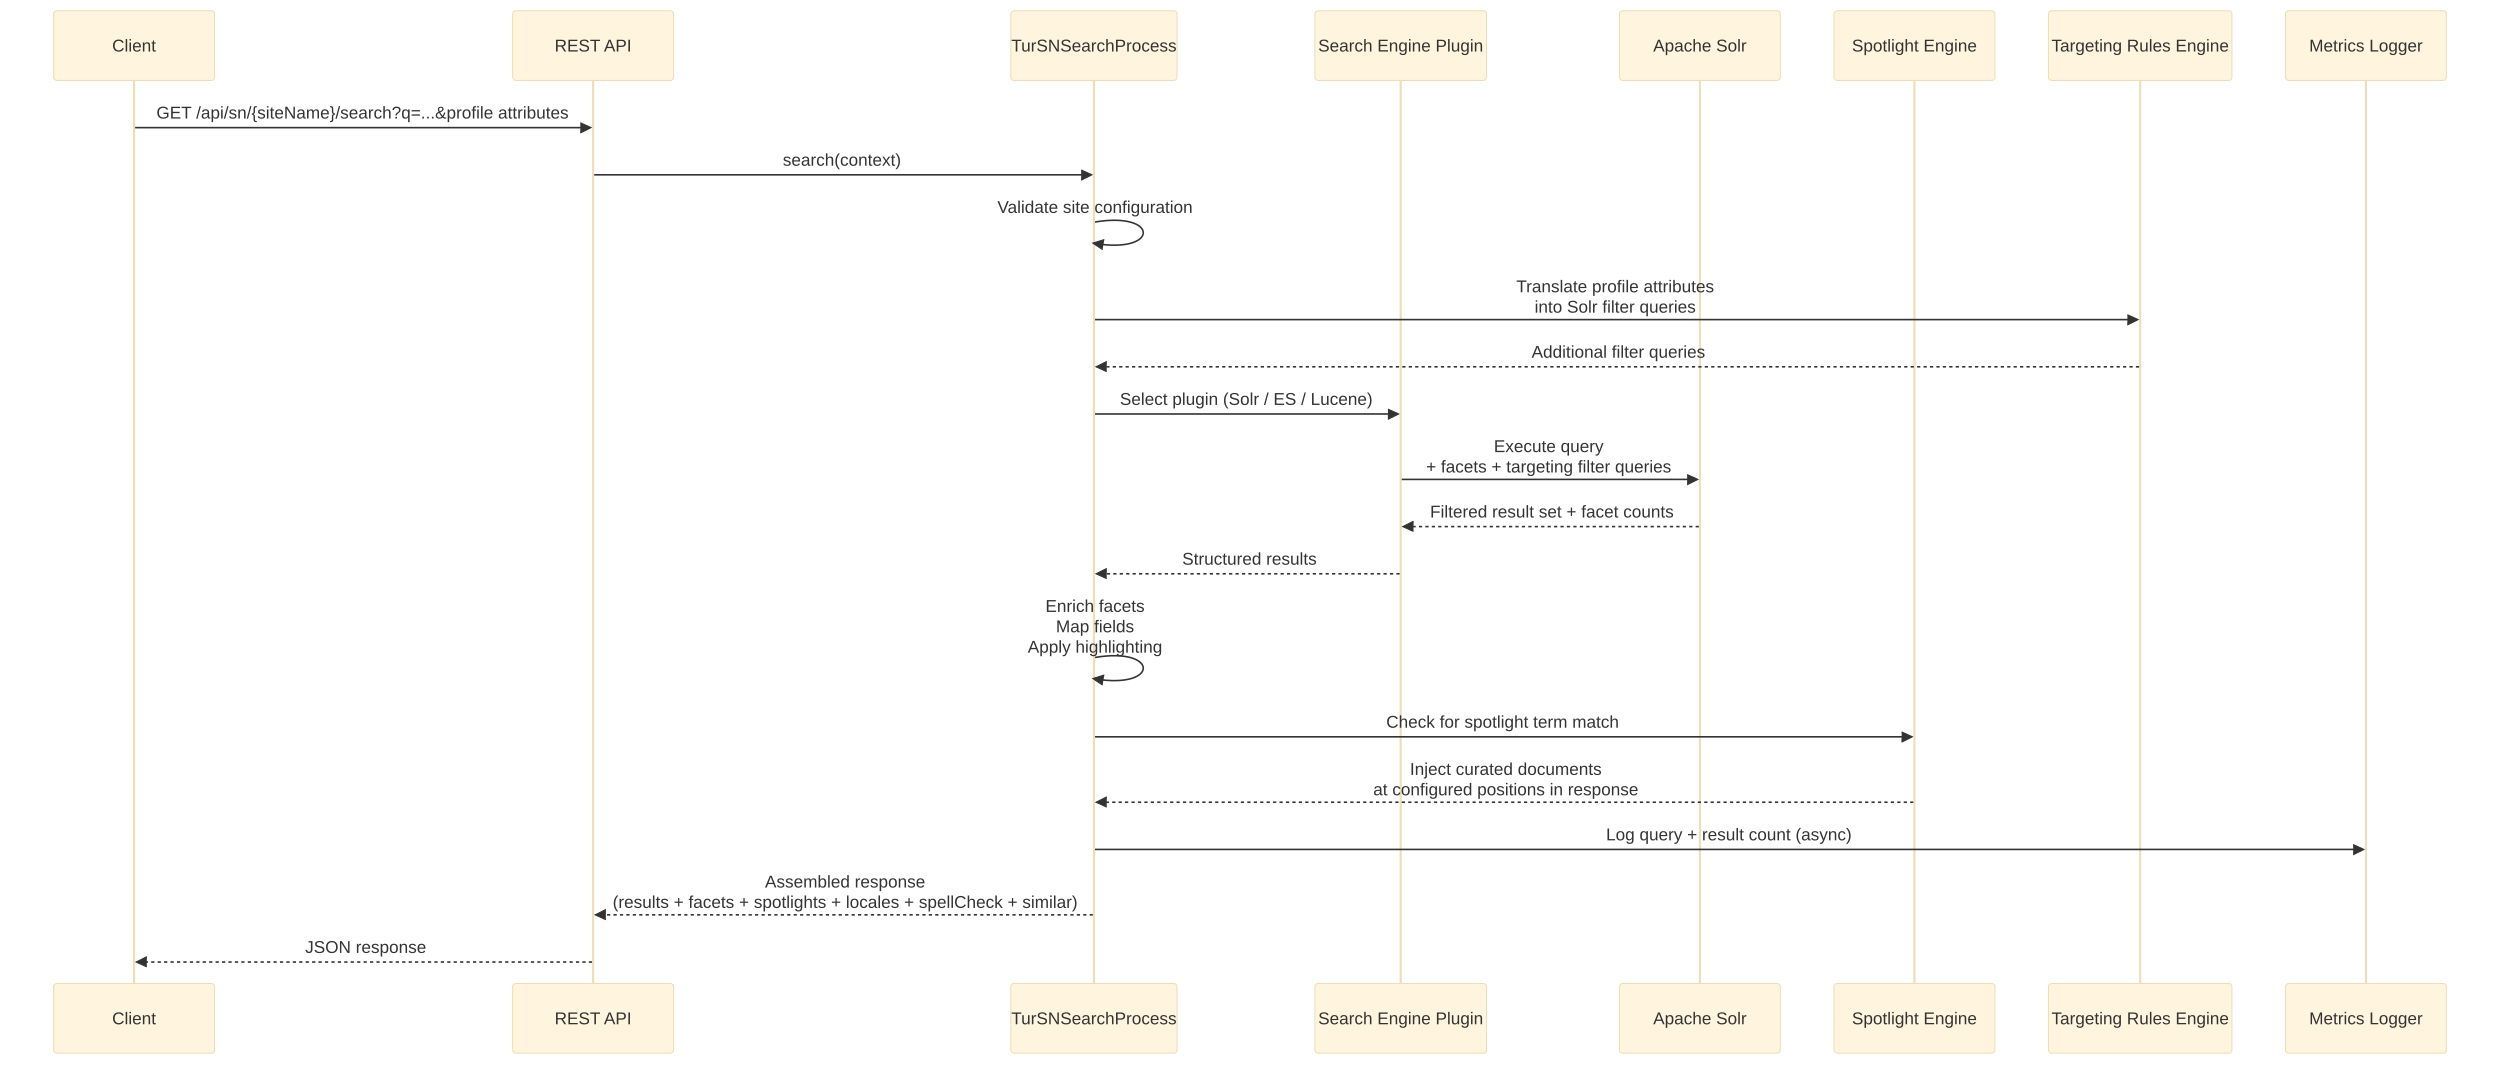
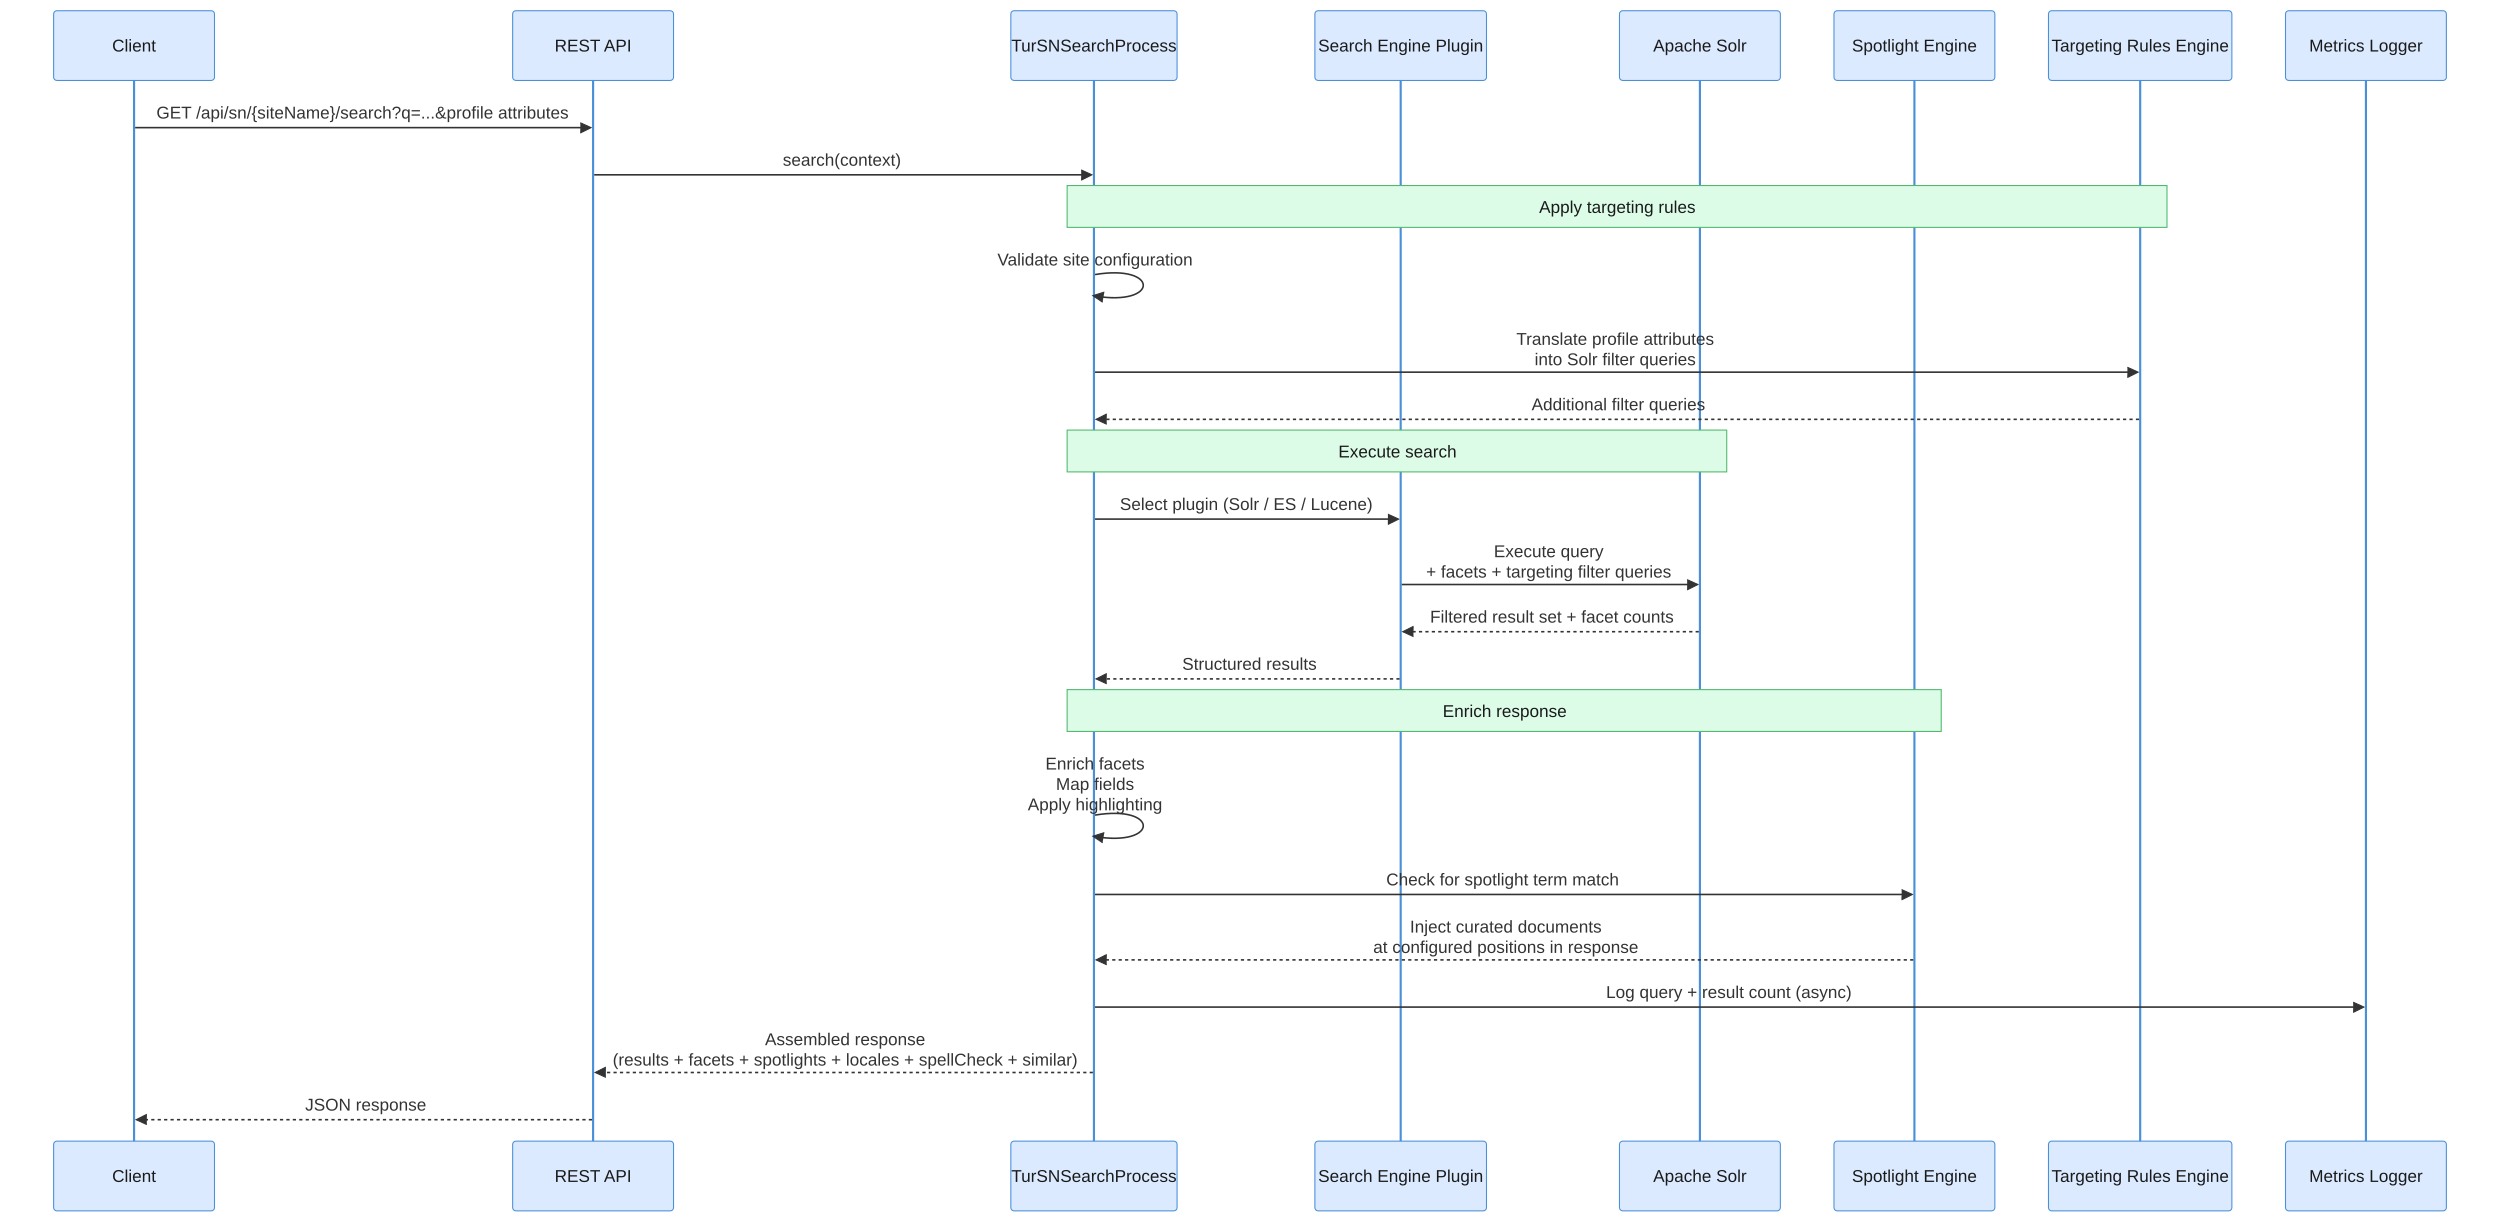
- <svg xmlns="http://www.w3.org/2000/svg" id="my-svg" width="100%" style="max-width: 2331px; background-color: transparent;" viewBox="-50 -10 2331 993" role="graphics-document document" aria-roledescription="sequence">
-   <g>
-     <rect x="2081" y="907" fill="#eaeaea" stroke="#666" width="150" height="65" name="Metrics" rx="3" ry="3" class="actor actor-bottom" />
-     <text x="2156" y="939.5" dominant-baseline="central" alignment-baseline="central" class="actor actor-box" style="text-anchor: middle; font-size: 16px; font-weight: 400;">
+ <svg xmlns="http://www.w3.org/2000/svg" id="my-svg" width="100%" style="max-width: 2331px; background-color: transparent;" viewBox="-50 -10 2331 1140" role="graphics-document document" aria-roledescription="sequence">
+   <g>
+     <rect x="2081" y="1054" fill="#eaeaea" stroke="#666" width="150" height="65" name="Metrics" rx="3" ry="3" class="actor actor-bottom" />
+     <text x="2156" y="1086.5" dominant-baseline="central" alignment-baseline="central" class="actor actor-box" style="text-anchor: middle; font-size: 16px; font-weight: 400;">
      <tspan x="2156" dy="0">Metrics Logger</tspan>
    </text>
  </g>
  <g>
-     <rect x="1860" y="907" fill="#eaeaea" stroke="#666" width="171" height="65" name="TR" rx="3" ry="3" class="actor actor-bottom" />
-     <text x="1945.5" y="939.5" dominant-baseline="central" alignment-baseline="central" class="actor actor-box" style="text-anchor: middle; font-size: 16px; font-weight: 400;">
+     <rect x="1860" y="1054" fill="#eaeaea" stroke="#666" width="171" height="65" name="TR" rx="3" ry="3" class="actor actor-bottom" />
+     <text x="1945.5" y="1086.5" dominant-baseline="central" alignment-baseline="central" class="actor actor-box" style="text-anchor: middle; font-size: 16px; font-weight: 400;">
      <tspan x="1945.5" dy="0">Targeting Rules Engine</tspan>
    </text>
  </g>
  <g>
-     <rect x="1660" y="907" fill="#eaeaea" stroke="#666" width="150" height="65" name="Spotlight" rx="3" ry="3" class="actor actor-bottom" />
-     <text x="1735" y="939.5" dominant-baseline="central" alignment-baseline="central" class="actor actor-box" style="text-anchor: middle; font-size: 16px; font-weight: 400;">
+     <rect x="1660" y="1054" fill="#eaeaea" stroke="#666" width="150" height="65" name="Spotlight" rx="3" ry="3" class="actor actor-bottom" />
+     <text x="1735" y="1086.5" dominant-baseline="central" alignment-baseline="central" class="actor actor-box" style="text-anchor: middle; font-size: 16px; font-weight: 400;">
      <tspan x="1735" dy="0">Spotlight Engine</tspan>
    </text>
  </g>
  <g>
-     <rect x="1460" y="907" fill="#eaeaea" stroke="#666" width="150" height="65" name="Solr" rx="3" ry="3" class="actor actor-bottom" />
-     <text x="1535" y="939.5" dominant-baseline="central" alignment-baseline="central" class="actor actor-box" style="text-anchor: middle; font-size: 16px; font-weight: 400;">
+     <rect x="1460" y="1054" fill="#eaeaea" stroke="#666" width="150" height="65" name="Solr" rx="3" ry="3" class="actor actor-bottom" />
+     <text x="1535" y="1086.5" dominant-baseline="central" alignment-baseline="central" class="actor actor-box" style="text-anchor: middle; font-size: 16px; font-weight: 400;">
      <tspan x="1535" dy="0">Apache Solr</tspan>
    </text>
  </g>
  <g>
-     <rect x="1176" y="907" fill="#eaeaea" stroke="#666" width="160" height="65" name="Plugin" rx="3" ry="3" class="actor actor-bottom" />
-     <text x="1256" y="939.5" dominant-baseline="central" alignment-baseline="central" class="actor actor-box" style="text-anchor: middle; font-size: 16px; font-weight: 400;">
+     <rect x="1176" y="1054" fill="#eaeaea" stroke="#666" width="160" height="65" name="Plugin" rx="3" ry="3" class="actor actor-bottom" />
+     <text x="1256" y="1086.5" dominant-baseline="central" alignment-baseline="central" class="actor actor-box" style="text-anchor: middle; font-size: 16px; font-weight: 400;">
      <tspan x="1256" dy="0">Search Engine Plugin</tspan>
    </text>
  </g>
  <g>
-     <rect x="892.5" y="907" fill="#eaeaea" stroke="#666" width="155" height="65" name="SNProcess" rx="3" ry="3" class="actor actor-bottom" />
-     <text x="970" y="939.5" dominant-baseline="central" alignment-baseline="central" class="actor actor-box" style="text-anchor: middle; font-size: 16px; font-weight: 400;">
+     <rect x="892.5" y="1054" fill="#eaeaea" stroke="#666" width="155" height="65" name="SNProcess" rx="3" ry="3" class="actor actor-bottom" />
+     <text x="970" y="1086.5" dominant-baseline="central" alignment-baseline="central" class="actor actor-box" style="text-anchor: middle; font-size: 16px; font-weight: 400;">
      <tspan x="970" dy="0">TurSNSearchProcess</tspan>
    </text>
  </g>
  <g>
-     <rect x="428" y="907" fill="#eaeaea" stroke="#666" width="150" height="65" name="API" rx="3" ry="3" class="actor actor-bottom" />
-     <text x="503" y="939.5" dominant-baseline="central" alignment-baseline="central" class="actor actor-box" style="text-anchor: middle; font-size: 16px; font-weight: 400;">
+     <rect x="428" y="1054" fill="#eaeaea" stroke="#666" width="150" height="65" name="API" rx="3" ry="3" class="actor actor-bottom" />
+     <text x="503" y="1086.5" dominant-baseline="central" alignment-baseline="central" class="actor actor-box" style="text-anchor: middle; font-size: 16px; font-weight: 400;">
      <tspan x="503" dy="0">REST API</tspan>
    </text>
  </g>
  <g>
-     <rect x="0" y="907" fill="#eaeaea" stroke="#666" width="150" height="65" name="Client" rx="3" ry="3" class="actor actor-bottom" />
-     <text x="75" y="939.5" dominant-baseline="central" alignment-baseline="central" class="actor actor-box" style="text-anchor: middle; font-size: 16px; font-weight: 400;">
+     <rect x="0" y="1054" fill="#eaeaea" stroke="#666" width="150" height="65" name="Client" rx="3" ry="3" class="actor actor-bottom" />
+     <text x="75" y="1086.5" dominant-baseline="central" alignment-baseline="central" class="actor actor-box" style="text-anchor: middle; font-size: 16px; font-weight: 400;">
      <tspan x="75" dy="0">Client</tspan>
    </text>
  </g>
  <g>
-     <line id="actor7" x1="2156" y1="65" x2="2156" y2="907" class="actor-line 200" stroke-width="0.5px" stroke="#999" name="Metrics" />
+     <line id="actor7" x1="2156" y1="65" x2="2156" y2="1054" class="actor-line 200" stroke-width="0.5px" stroke="#999" name="Metrics" />
    <g id="root-7">
      <rect x="2081" y="0" fill="#eaeaea" stroke="#666" width="150" height="65" name="Metrics" rx="3" ry="3" class="actor actor-top" />
      <text x="2156" y="32.5" dominant-baseline="central" alignment-baseline="central" class="actor actor-box" style="text-anchor: middle; font-size: 16px; font-weight: 400;">
        <tspan x="2156" dy="0">Metrics Logger</tspan>
      </text>
    </g>
  </g>
  <g>
-     <line id="actor6" x1="1945.5" y1="65" x2="1945.5" y2="907" class="actor-line 200" stroke-width="0.5px" stroke="#999" name="TR" />
+     <line id="actor6" x1="1945.5" y1="65" x2="1945.5" y2="1054" class="actor-line 200" stroke-width="0.5px" stroke="#999" name="TR" />
    <g id="root-6">
      <rect x="1860" y="0" fill="#eaeaea" stroke="#666" width="171" height="65" name="TR" rx="3" ry="3" class="actor actor-top" />
      <text x="1945.5" y="32.5" dominant-baseline="central" alignment-baseline="central" class="actor actor-box" style="text-anchor: middle; font-size: 16px; font-weight: 400;">
        <tspan x="1945.5" dy="0">Targeting Rules Engine</tspan>
      </text>
    </g>
  </g>
  <g>
-     <line id="actor5" x1="1735" y1="65" x2="1735" y2="907" class="actor-line 200" stroke-width="0.5px" stroke="#999" name="Spotlight" />
+     <line id="actor5" x1="1735" y1="65" x2="1735" y2="1054" class="actor-line 200" stroke-width="0.5px" stroke="#999" name="Spotlight" />
    <g id="root-5">
      <rect x="1660" y="0" fill="#eaeaea" stroke="#666" width="150" height="65" name="Spotlight" rx="3" ry="3" class="actor actor-top" />
      <text x="1735" y="32.5" dominant-baseline="central" alignment-baseline="central" class="actor actor-box" style="text-anchor: middle; font-size: 16px; font-weight: 400;">
        <tspan x="1735" dy="0">Spotlight Engine</tspan>
      </text>
    </g>
  </g>
  <g>
-     <line id="actor4" x1="1535" y1="65" x2="1535" y2="907" class="actor-line 200" stroke-width="0.5px" stroke="#999" name="Solr" />
+     <line id="actor4" x1="1535" y1="65" x2="1535" y2="1054" class="actor-line 200" stroke-width="0.5px" stroke="#999" name="Solr" />
    <g id="root-4">
      <rect x="1460" y="0" fill="#eaeaea" stroke="#666" width="150" height="65" name="Solr" rx="3" ry="3" class="actor actor-top" />
      <text x="1535" y="32.5" dominant-baseline="central" alignment-baseline="central" class="actor actor-box" style="text-anchor: middle; font-size: 16px; font-weight: 400;">
        <tspan x="1535" dy="0">Apache Solr</tspan>
      </text>
    </g>
  </g>
  <g>
-     <line id="actor3" x1="1256" y1="65" x2="1256" y2="907" class="actor-line 200" stroke-width="0.5px" stroke="#999" name="Plugin" />
+     <line id="actor3" x1="1256" y1="65" x2="1256" y2="1054" class="actor-line 200" stroke-width="0.5px" stroke="#999" name="Plugin" />
    <g id="root-3">
      <rect x="1176" y="0" fill="#eaeaea" stroke="#666" width="160" height="65" name="Plugin" rx="3" ry="3" class="actor actor-top" />
      <text x="1256" y="32.5" dominant-baseline="central" alignment-baseline="central" class="actor actor-box" style="text-anchor: middle; font-size: 16px; font-weight: 400;">
        <tspan x="1256" dy="0">Search Engine Plugin</tspan>
      </text>
    </g>
  </g>
  <g>
-     <line id="actor2" x1="970" y1="65" x2="970" y2="907" class="actor-line 200" stroke-width="0.5px" stroke="#999" name="SNProcess" />
+     <line id="actor2" x1="970" y1="65" x2="970" y2="1054" class="actor-line 200" stroke-width="0.5px" stroke="#999" name="SNProcess" />
    <g id="root-2">
      <rect x="892.5" y="0" fill="#eaeaea" stroke="#666" width="155" height="65" name="SNProcess" rx="3" ry="3" class="actor actor-top" />
      <text x="970" y="32.5" dominant-baseline="central" alignment-baseline="central" class="actor actor-box" style="text-anchor: middle; font-size: 16px; font-weight: 400;">
        <tspan x="970" dy="0">TurSNSearchProcess</tspan>
      </text>
    </g>
  </g>
  <g>
-     <line id="actor1" x1="503" y1="65" x2="503" y2="907" class="actor-line 200" stroke-width="0.5px" stroke="#999" name="API" />
+     <line id="actor1" x1="503" y1="65" x2="503" y2="1054" class="actor-line 200" stroke-width="0.5px" stroke="#999" name="API" />
    <g id="root-1">
      <rect x="428" y="0" fill="#eaeaea" stroke="#666" width="150" height="65" name="API" rx="3" ry="3" class="actor actor-top" />
      <text x="503" y="32.5" dominant-baseline="central" alignment-baseline="central" class="actor actor-box" style="text-anchor: middle; font-size: 16px; font-weight: 400;">
        <tspan x="503" dy="0">REST API</tspan>
      </text>
    </g>
  </g>
  <g>
-     <line id="actor0" x1="75" y1="65" x2="75" y2="907" class="actor-line 200" stroke-width="0.5px" stroke="#999" name="Client" />
+     <line id="actor0" x1="75" y1="65" x2="75" y2="1054" class="actor-line 200" stroke-width="0.5px" stroke="#999" name="Client" />
    <g id="root-0">
      <rect x="0" y="0" fill="#eaeaea" stroke="#666" width="150" height="65" name="Client" rx="3" ry="3" class="actor actor-top" />
      <text x="75" y="32.5" dominant-baseline="central" alignment-baseline="central" class="actor actor-box" style="text-anchor: middle; font-size: 16px; font-weight: 400;">
        <tspan x="75" dy="0">Client</tspan>
      </text>
    </g>
  </g>
-   <style>#my-svg{font-family:"trebuchet ms",verdana,arial,sans-serif;font-size:13px;fill:#333;}@keyframes edge-animation-frame{from{stroke-dashoffset:0;}}@keyframes dash{to{stroke-dashoffset:0;}}#my-svg .edge-animation-slow{stroke-dasharray:9,5!important;stroke-dashoffset:900;animation:dash 50s linear infinite;stroke-linecap:round;}#my-svg .edge-animation-fast{stroke-dasharray:9,5!important;stroke-dashoffset:900;animation:dash 20s linear infinite;stroke-linecap:round;}#my-svg .error-icon{fill:hsl(220.588, 100%, 98.333%);}#my-svg .error-text{fill:rgb(8.5, 5.75, 0);stroke:rgb(8.5, 5.75, 0);}#my-svg .edge-thickness-normal{stroke-width:1px;}#my-svg .edge-thickness-thick{stroke-width:3.5px;}#my-svg .edge-pattern-solid{stroke-dasharray:0;}#my-svg .edge-thickness-invisible{stroke-width:0;fill:none;}#my-svg .edge-pattern-dashed{stroke-dasharray:3;}#my-svg .edge-pattern-dotted{stroke-dasharray:2;}#my-svg .marker{fill:#0b0b0b;stroke:#0b0b0b;}#my-svg .marker.cross{stroke:#0b0b0b;}#my-svg svg{font-family:"trebuchet ms",verdana,arial,sans-serif;font-size:13px;}#my-svg p{margin:0;}#my-svg .actor{stroke:hsl(40.588, 60%, 83.333%);fill:#fff4dd;}#my-svg text.actor&gt;tspan{fill:#333;stroke:none;}#my-svg .actor-line{stroke:hsl(40.588, 60%, 83.333%);}#my-svg .innerArc{stroke-width:1.5;stroke-dasharray:none;}#my-svg .messageLine0{stroke-width:1.5;stroke-dasharray:none;stroke:#333;}#my-svg .messageLine1{stroke-width:1.5;stroke-dasharray:2,2;stroke:#333;}#my-svg #arrowhead path{fill:#333;stroke:#333;}#my-svg .sequenceNumber{fill:#f4f4f4;}#my-svg #sequencenumber{fill:#333;}#my-svg #crosshead path{fill:#333;stroke:#333;}#my-svg .messageText{fill:#333;stroke:none;}#my-svg .labelBox{stroke:hsl(40.588, 60%, 83.333%);fill:#fff4dd;}#my-svg .labelText,#my-svg .labelText&gt;tspan{fill:#333;stroke:none;}#my-svg .loopText,#my-svg .loopText&gt;tspan{fill:#333;stroke:none;}#my-svg .loopLine{stroke-width:2px;stroke-dasharray:2,2;stroke:hsl(40.588, 60%, 83.333%);fill:hsl(40.588, 60%, 83.333%);}#my-svg .note{stroke:hsl(52.683, 60%, 73.922%);fill:#fff5ad;}#my-svg .noteText,#my-svg .noteText&gt;tspan{fill:#333;stroke:none;}#my-svg .activation0{fill:hsl(-79.412, 100%, 93.333%);stroke:hsl(-79.412, 100%, 83.333%);}#my-svg .activation1{fill:hsl(-79.412, 100%, 93.333%);stroke:hsl(-79.412, 100%, 83.333%);}#my-svg .activation2{fill:hsl(-79.412, 100%, 93.333%);stroke:hsl(-79.412, 100%, 83.333%);}#my-svg .actorPopupMenu{position:absolute;}#my-svg .actorPopupMenuPanel{position:absolute;fill:#fff4dd;box-shadow:0px 8px 16px 0px rgba(0,0,0,0.2);filter:drop-shadow(3px 5px 2px rgb(0 0 0 / 0.4));}#my-svg .actor-man line{stroke:hsl(40.588, 60%, 83.333%);fill:#fff4dd;}#my-svg .actor-man circle,#my-svg line{stroke:hsl(40.588, 60%, 83.333%);fill:#fff4dd;stroke-width:2px;}#my-svg :root{--mermaid-font-family:"trebuchet ms",verdana,arial,sans-serif;}</style>
+   <style>#my-svg{font-family:"trebuchet ms",verdana,arial,sans-serif;font-size:13px;fill:#333;}@keyframes edge-animation-frame{from{stroke-dashoffset:0;}}@keyframes dash{to{stroke-dashoffset:0;}}#my-svg .edge-animation-slow{stroke-dasharray:9,5!important;stroke-dashoffset:900;animation:dash 50s linear infinite;stroke-linecap:round;}#my-svg .edge-animation-fast{stroke-dasharray:9,5!important;stroke-dashoffset:900;animation:dash 20s linear infinite;stroke-linecap:round;}#my-svg .error-icon{fill:hsl(220.588, 100%, 98.333%);}#my-svg .error-text{fill:rgb(8.5, 5.75, 0);stroke:rgb(8.5, 5.75, 0);}#my-svg .edge-thickness-normal{stroke-width:1px;}#my-svg .edge-thickness-thick{stroke-width:3.5px;}#my-svg .edge-pattern-solid{stroke-dasharray:0;}#my-svg .edge-thickness-invisible{stroke-width:0;fill:none;}#my-svg .edge-pattern-dashed{stroke-dasharray:3;}#my-svg .edge-pattern-dotted{stroke-dasharray:2;}#my-svg .marker{fill:#0b0b0b;stroke:#0b0b0b;}#my-svg .marker.cross{stroke:#0b0b0b;}#my-svg svg{font-family:"trebuchet ms",verdana,arial,sans-serif;font-size:13px;}#my-svg p{margin:0;}#my-svg .actor{stroke:#4A90D9;fill:#dbeafe;}#my-svg text.actor&gt;tspan{fill:#1a1a1a;stroke:none;}#my-svg .actor-line{stroke:#4A90D9;}#my-svg .innerArc{stroke-width:1.5;stroke-dasharray:none;}#my-svg .messageLine0{stroke-width:1.5;stroke-dasharray:none;stroke:#333;}#my-svg .messageLine1{stroke-width:1.5;stroke-dasharray:2,2;stroke:#333;}#my-svg #arrowhead path{fill:#333;stroke:#333;}#my-svg .sequenceNumber{fill:#f4f4f4;}#my-svg #sequencenumber{fill:#333;}#my-svg #crosshead path{fill:#333;stroke:#333;}#my-svg .messageText{fill:#333;stroke:none;}#my-svg .labelBox{stroke:#E8A838;fill:#fef3c7;}#my-svg .labelText,#my-svg .labelText&gt;tspan{fill:#1a1a1a;stroke:none;}#my-svg .loopText,#my-svg .loopText&gt;tspan{fill:#b07a1a;stroke:none;}#my-svg .loopLine{stroke-width:2px;stroke-dasharray:2,2;stroke:#E8A838;fill:#E8A838;}#my-svg .note{stroke:#50B86C;fill:#dcfce7;}#my-svg .noteText,#my-svg .noteText&gt;tspan{fill:#1a1a1a;stroke:none;}#my-svg .activation0{fill:#ede9fe;stroke:#9B6EC5;}#my-svg .activation1{fill:#ede9fe;stroke:#9B6EC5;}#my-svg .activation2{fill:#ede9fe;stroke:#9B6EC5;}#my-svg .actorPopupMenu{position:absolute;}#my-svg .actorPopupMenuPanel{position:absolute;fill:#dbeafe;box-shadow:0px 8px 16px 0px rgba(0,0,0,0.2);filter:drop-shadow(3px 5px 2px rgb(0 0 0 / 0.4));}#my-svg .actor-man line{stroke:#4A90D9;fill:#dbeafe;}#my-svg .actor-man circle,#my-svg line{stroke:#4A90D9;fill:#dbeafe;stroke-width:2px;}#my-svg :root{--mermaid-font-family:"trebuchet ms",verdana,arial,sans-serif;}</style>
  <g />
  <defs>
    <symbol id="computer" width="24" height="24">
      <path transform="scale(.5)" d="M2 2v13h20v-13h-20zm18 11h-16v-9h16v9zm-10.228 6l.466-1h3.524l.467 1h-4.457zm14.228 3h-24l2-6h2.104l-1.33 4h18.45l-1.297-4h2.073l2 6zm-5-10h-14v-7h14v7z" />
    </symbol>
  </defs>
  <defs>
    <symbol id="database" fill-rule="evenodd" clip-rule="evenodd">
      <path transform="scale(.5)" d="M12.258.001l.256.004.255.005.253.008.251.01.249.012.247.015.246.016.242.019.241.02.239.023.236.024.233.027.231.028.229.031.225.032.223.034.22.036.217.038.214.04.211.041.208.043.205.045.201.046.198.048.194.05.191.051.187.053.183.054.18.056.175.057.172.059.168.06.163.061.16.063.155.064.15.066.074.033.073.033.071.034.07.034.069.035.068.035.067.035.066.035.064.036.064.036.062.036.06.036.06.037.058.037.058.037.055.038.055.038.053.038.052.038.051.039.05.039.048.039.047.039.045.04.044.04.043.04.041.04.04.041.039.041.037.041.036.041.034.041.033.042.032.042.03.042.029.042.027.042.026.043.024.043.023.043.021.043.02.043.018.044.017.043.015.044.013.044.012.044.011.045.009.044.007.045.006.045.004.045.002.045.001.045v17l-.001.045-.002.045-.004.045-.006.045-.007.045-.009.044-.011.045-.012.044-.013.044-.015.044-.017.043-.018.044-.02.043-.021.043-.023.043-.024.043-.026.043-.027.042-.029.042-.03.042-.032.042-.033.042-.034.041-.036.041-.037.041-.039.041-.04.041-.041.04-.043.04-.044.04-.045.04-.047.039-.048.039-.05.039-.051.039-.052.038-.053.038-.055.038-.055.038-.058.037-.058.037-.06.037-.06.036-.062.036-.064.036-.064.036-.066.035-.067.035-.068.035-.069.035-.07.034-.071.034-.073.033-.074.033-.15.066-.155.064-.16.063-.163.061-.168.06-.172.059-.175.057-.18.056-.183.054-.187.053-.191.051-.194.05-.198.048-.201.046-.205.045-.208.043-.211.041-.214.04-.217.038-.22.036-.223.034-.225.032-.229.031-.231.028-.233.027-.236.024-.239.023-.241.02-.242.019-.246.016-.247.015-.249.012-.251.01-.253.008-.255.005-.256.004-.258.001-.258-.001-.256-.004-.255-.005-.253-.008-.251-.01-.249-.012-.247-.015-.245-.016-.243-.019-.241-.02-.238-.023-.236-.024-.234-.027-.231-.028-.228-.031-.226-.032-.223-.034-.22-.036-.217-.038-.214-.04-.211-.041-.208-.043-.204-.045-.201-.046-.198-.048-.195-.05-.19-.051-.187-.053-.184-.054-.179-.056-.176-.057-.172-.059-.167-.06-.164-.061-.159-.063-.155-.064-.151-.066-.074-.033-.072-.033-.072-.034-.07-.034-.069-.035-.068-.035-.067-.035-.066-.035-.064-.036-.063-.036-.062-.036-.061-.036-.06-.037-.058-.037-.057-.037-.056-.038-.055-.038-.053-.038-.052-.038-.051-.039-.049-.039-.049-.039-.046-.039-.046-.04-.044-.04-.043-.04-.041-.04-.04-.041-.039-.041-.037-.041-.036-.041-.034-.041-.033-.042-.032-.042-.03-.042-.029-.042-.027-.042-.026-.043-.024-.043-.023-.043-.021-.043-.02-.043-.018-.044-.017-.043-.015-.044-.013-.044-.012-.044-.011-.045-.009-.044-.007-.045-.006-.045-.004-.045-.002-.045-.001-.045v-17l.001-.045.002-.045.004-.045.006-.045.007-.045.009-.044.011-.045.012-.044.013-.044.015-.044.017-.043.018-.044.02-.043.021-.043.023-.043.024-.043.026-.043.027-.042.029-.042.03-.042.032-.042.033-.042.034-.041.036-.041.037-.041.039-.041.04-.041.041-.04.043-.04.044-.04.046-.04.046-.039.049-.039.049-.039.051-.039.052-.038.053-.038.055-.038.056-.038.057-.037.058-.037.06-.037.061-.036.062-.036.063-.036.064-.036.066-.035.067-.035.068-.035.069-.035.07-.034.072-.034.072-.033.074-.033.151-.066.155-.064.159-.063.164-.061.167-.06.172-.059.176-.057.179-.056.184-.054.187-.053.19-.051.195-.05.198-.048.201-.046.204-.045.208-.043.211-.041.214-.04.217-.038.22-.036.223-.034.226-.032.228-.031.231-.028.234-.027.236-.024.238-.023.241-.02.243-.019.245-.016.247-.015.249-.012.251-.01.253-.008.255-.005.256-.004.258-.001.258.001zm-9.258 20.499v.01l.001.021.003.021.004.022.005.021.006.022.007.022.009.023.01.022.011.023.012.023.013.023.015.023.016.024.017.023.018.024.019.024.021.024.022.025.023.024.024.025.052.049.056.05.061.051.066.051.07.051.075.051.079.052.084.052.088.052.092.052.097.052.102.051.105.052.11.052.114.051.119.051.123.051.127.05.131.05.135.05.139.048.144.049.147.047.152.047.155.047.16.045.163.045.167.043.171.043.176.041.178.041.183.039.187.039.19.037.194.035.197.035.202.033.204.031.209.03.212.029.216.027.219.025.222.024.226.021.23.02.233.018.236.016.24.015.243.012.246.01.249.008.253.005.256.004.259.001.26-.001.257-.004.254-.005.25-.008.247-.011.244-.012.241-.014.237-.016.233-.018.231-.021.226-.021.224-.024.22-.026.216-.027.212-.028.21-.031.205-.031.202-.034.198-.034.194-.036.191-.037.187-.039.183-.04.179-.04.175-.042.172-.043.168-.044.163-.045.16-.046.155-.046.152-.047.148-.048.143-.049.139-.049.136-.05.131-.05.126-.05.123-.051.118-.052.114-.051.11-.052.106-.052.101-.052.096-.052.092-.052.088-.053.083-.051.079-.052.074-.052.07-.051.065-.051.06-.051.056-.05.051-.05.023-.024.023-.025.021-.024.02-.024.019-.024.018-.024.017-.024.015-.023.014-.024.013-.023.012-.023.01-.023.01-.022.008-.022.006-.022.006-.022.004-.022.004-.021.001-.021.001-.021v-4.127l-.077.055-.08.053-.083.054-.085.053-.087.052-.09.052-.093.051-.095.05-.097.05-.1.049-.102.049-.105.048-.106.047-.109.047-.111.046-.114.045-.115.045-.118.044-.12.043-.122.042-.124.042-.126.041-.128.04-.13.04-.132.038-.134.038-.135.037-.138.037-.139.035-.142.035-.143.034-.144.033-.147.032-.148.031-.15.03-.151.03-.153.029-.154.027-.156.027-.158.026-.159.025-.161.024-.162.023-.163.022-.165.021-.166.02-.167.019-.169.018-.169.017-.171.016-.173.015-.173.014-.175.013-.175.012-.177.011-.178.01-.179.008-.179.008-.181.006-.182.005-.182.004-.184.003-.184.002h-.37l-.184-.002-.184-.003-.182-.004-.182-.005-.181-.006-.179-.008-.179-.008-.178-.01-.176-.011-.176-.012-.175-.013-.173-.014-.172-.015-.171-.016-.17-.017-.169-.018-.167-.019-.166-.02-.165-.021-.163-.022-.162-.023-.161-.024-.159-.025-.157-.026-.156-.027-.155-.027-.153-.029-.151-.03-.15-.03-.148-.031-.146-.032-.145-.033-.143-.034-.141-.035-.14-.035-.137-.037-.136-.037-.134-.038-.132-.038-.13-.04-.128-.04-.126-.041-.124-.042-.122-.042-.12-.044-.117-.043-.116-.045-.113-.045-.112-.046-.109-.047-.106-.047-.105-.048-.102-.049-.1-.049-.097-.05-.095-.05-.093-.052-.09-.051-.087-.052-.085-.053-.083-.054-.08-.054-.077-.054v4.127zm0-5.654v.011l.001.021.003.021.004.021.005.022.006.022.007.022.009.022.01.022.011.023.012.023.013.023.015.024.016.023.017.024.018.024.019.024.021.024.022.024.023.025.024.024.052.05.056.05.061.05.066.051.07.051.075.052.079.051.084.052.088.052.092.052.097.052.102.052.105.052.11.051.114.051.119.052.123.05.127.051.131.05.135.049.139.049.144.048.147.048.152.047.155.046.16.045.163.045.167.044.171.042.176.042.178.04.183.04.187.038.19.037.194.036.197.034.202.033.204.032.209.03.212.028.216.027.219.025.222.024.226.022.23.02.233.018.236.016.24.014.243.012.246.01.249.008.253.006.256.003.259.001.26-.001.257-.003.254-.006.25-.008.247-.01.244-.012.241-.015.237-.016.233-.018.231-.02.226-.022.224-.024.22-.025.216-.027.212-.029.21-.03.205-.032.202-.033.198-.035.194-.036.191-.037.187-.039.183-.039.179-.041.175-.042.172-.043.168-.044.163-.045.16-.045.155-.047.152-.047.148-.048.143-.048.139-.05.136-.049.131-.05.126-.051.123-.051.118-.051.114-.052.11-.052.106-.052.101-.052.096-.052.092-.052.088-.052.083-.052.079-.052.074-.051.07-.052.065-.051.06-.05.056-.051.051-.049.023-.025.023-.024.021-.025.02-.024.019-.024.018-.024.017-.024.015-.023.014-.023.013-.024.012-.022.01-.023.01-.023.008-.022.006-.022.006-.022.004-.021.004-.022.001-.021.001-.021v-4.139l-.077.054-.08.054-.083.054-.085.052-.087.053-.09.051-.093.051-.095.051-.097.05-.1.049-.102.049-.105.048-.106.047-.109.047-.111.046-.114.045-.115.044-.118.044-.12.044-.122.042-.124.042-.126.041-.128.04-.13.039-.132.039-.134.038-.135.037-.138.036-.139.036-.142.035-.143.033-.144.033-.147.033-.148.031-.15.03-.151.03-.153.028-.154.028-.156.027-.158.026-.159.025-.161.024-.162.023-.163.022-.165.021-.166.02-.167.019-.169.018-.169.017-.171.016-.173.015-.173.014-.175.013-.175.012-.177.011-.178.009-.179.009-.179.007-.181.007-.182.005-.182.004-.184.003-.184.002h-.37l-.184-.002-.184-.003-.182-.004-.182-.005-.181-.007-.179-.007-.179-.009-.178-.009-.176-.011-.176-.012-.175-.013-.173-.014-.172-.015-.171-.016-.17-.017-.169-.018-.167-.019-.166-.02-.165-.021-.163-.022-.162-.023-.161-.024-.159-.025-.157-.026-.156-.027-.155-.028-.153-.028-.151-.03-.15-.03-.148-.031-.146-.033-.145-.033-.143-.033-.141-.035-.14-.036-.137-.036-.136-.037-.134-.038-.132-.039-.13-.039-.128-.04-.126-.041-.124-.042-.122-.043-.12-.043-.117-.044-.116-.044-.113-.046-.112-.046-.109-.046-.106-.047-.105-.048-.102-.049-.1-.049-.097-.05-.095-.051-.093-.051-.09-.051-.087-.053-.085-.052-.083-.054-.08-.054-.077-.054v4.139zm0-5.666v.011l.001.02.003.022.004.021.005.022.006.021.007.022.009.023.01.022.011.023.012.023.013.023.015.023.016.024.017.024.018.023.019.024.021.025.022.024.023.024.024.025.052.05.056.05.061.05.066.051.07.051.075.052.079.051.084.052.088.052.092.052.097.052.102.052.105.051.11.052.114.051.119.051.123.051.127.05.131.05.135.05.139.049.144.048.147.048.152.047.155.046.16.045.163.045.167.043.171.043.176.042.178.04.183.04.187.038.19.037.194.036.197.034.202.033.204.032.209.03.212.028.216.027.219.025.222.024.226.021.23.02.233.018.236.017.24.014.243.012.246.01.249.008.253.006.256.003.259.001.26-.001.257-.003.254-.006.25-.008.247-.01.244-.013.241-.014.237-.016.233-.018.231-.02.226-.022.224-.024.22-.025.216-.027.212-.029.21-.03.205-.032.202-.033.198-.035.194-.036.191-.037.187-.039.183-.039.179-.041.175-.042.172-.043.168-.044.163-.045.16-.045.155-.047.152-.047.148-.048.143-.049.139-.049.136-.049.131-.051.126-.05.123-.051.118-.052.114-.051.11-.052.106-.052.101-.052.096-.052.092-.052.088-.052.083-.052.079-.052.074-.052.07-.051.065-.051.06-.051.056-.05.051-.049.023-.025.023-.025.021-.024.02-.024.019-.024.018-.024.017-.024.015-.023.014-.024.013-.023.012-.023.01-.022.01-.023.008-.022.006-.022.006-.022.004-.022.004-.021.001-.021.001-.021v-4.153l-.077.054-.08.054-.083.053-.085.053-.087.053-.09.051-.093.051-.095.051-.097.05-.1.049-.102.048-.105.048-.106.048-.109.046-.111.046-.114.046-.115.044-.118.044-.12.043-.122.043-.124.042-.126.041-.128.04-.13.039-.132.039-.134.038-.135.037-.138.036-.139.036-.142.034-.143.034-.144.033-.147.032-.148.032-.15.03-.151.03-.153.028-.154.028-.156.027-.158.026-.159.024-.161.024-.162.023-.163.023-.165.021-.166.02-.167.019-.169.018-.169.017-.171.016-.173.015-.173.014-.175.013-.175.012-.177.01-.178.01-.179.009-.179.007-.181.006-.182.006-.182.004-.184.003-.184.001-.185.001-.185-.001-.184-.001-.184-.003-.182-.004-.182-.006-.181-.006-.179-.007-.179-.009-.178-.01-.176-.01-.176-.012-.175-.013-.173-.014-.172-.015-.171-.016-.17-.017-.169-.018-.167-.019-.166-.02-.165-.021-.163-.023-.162-.023-.161-.024-.159-.024-.157-.026-.156-.027-.155-.028-.153-.028-.151-.03-.15-.03-.148-.032-.146-.032-.145-.033-.143-.034-.141-.034-.14-.036-.137-.036-.136-.037-.134-.038-.132-.039-.13-.039-.128-.041-.126-.041-.124-.041-.122-.043-.12-.043-.117-.044-.116-.044-.113-.046-.112-.046-.109-.046-.106-.048-.105-.048-.102-.048-.1-.05-.097-.049-.095-.051-.093-.051-.09-.052-.087-.052-.085-.053-.083-.053-.08-.054-.077-.054v4.153zm8.74-8.179l-.257.004-.254.005-.25.008-.247.011-.244.012-.241.014-.237.016-.233.018-.231.021-.226.022-.224.023-.22.026-.216.027-.212.028-.21.031-.205.032-.202.033-.198.034-.194.036-.191.038-.187.038-.183.04-.179.041-.175.042-.172.043-.168.043-.163.045-.16.046-.155.046-.152.048-.148.048-.143.048-.139.049-.136.05-.131.05-.126.051-.123.051-.118.051-.114.052-.11.052-.106.052-.101.052-.096.052-.092.052-.088.052-.083.052-.079.052-.074.051-.07.052-.065.051-.06.05-.056.05-.051.05-.023.025-.023.024-.021.024-.02.025-.019.024-.018.024-.017.023-.015.024-.014.023-.013.023-.012.023-.01.023-.01.022-.008.022-.006.023-.006.021-.004.022-.004.021-.001.021-.001.021.001.021.001.021.004.021.004.022.006.021.006.023.008.022.01.022.01.023.012.023.013.023.014.023.015.024.017.023.018.024.019.024.02.025.021.024.023.024.023.025.051.05.056.05.06.05.065.051.07.052.074.051.079.052.083.052.088.052.092.052.096.052.101.052.106.052.11.052.114.052.118.051.123.051.126.051.131.05.136.05.139.049.143.048.148.048.152.048.155.046.16.046.163.045.168.043.172.043.175.042.179.041.183.04.187.038.191.038.194.036.198.034.202.033.205.032.21.031.212.028.216.027.22.026.224.023.226.022.231.021.233.018.237.016.241.014.244.012.247.011.25.008.254.005.257.004.26.001.26-.001.257-.004.254-.005.25-.008.247-.011.244-.012.241-.014.237-.016.233-.018.231-.021.226-.022.224-.023.22-.026.216-.027.212-.028.21-.031.205-.032.202-.033.198-.034.194-.036.191-.038.187-.038.183-.04.179-.041.175-.042.172-.043.168-.043.163-.045.16-.046.155-.046.152-.048.148-.048.143-.048.139-.049.136-.05.131-.05.126-.051.123-.051.118-.051.114-.052.11-.052.106-.052.101-.052.096-.052.092-.052.088-.052.083-.052.079-.052.074-.051.07-.052.065-.051.06-.05.056-.05.051-.05.023-.025.023-.024.021-.024.02-.025.019-.024.018-.024.017-.023.015-.024.014-.023.013-.023.012-.023.01-.023.01-.022.008-.022.006-.023.006-.021.004-.022.004-.021.001-.021.001-.021-.001-.021-.001-.021-.004-.021-.004-.022-.006-.021-.006-.023-.008-.022-.01-.022-.01-.023-.012-.023-.013-.023-.014-.023-.015-.024-.017-.023-.018-.024-.019-.024-.02-.025-.021-.024-.023-.024-.023-.025-.051-.05-.056-.05-.06-.05-.065-.051-.07-.052-.074-.051-.079-.052-.083-.052-.088-.052-.092-.052-.096-.052-.101-.052-.106-.052-.11-.052-.114-.052-.118-.051-.123-.051-.126-.051-.131-.05-.136-.05-.139-.049-.143-.048-.148-.048-.152-.048-.155-.046-.16-.046-.163-.045-.168-.043-.172-.043-.175-.042-.179-.041-.183-.04-.187-.038-.191-.038-.194-.036-.198-.034-.202-.033-.205-.032-.21-.031-.212-.028-.216-.027-.22-.026-.224-.023-.226-.022-.231-.021-.233-.018-.237-.016-.241-.014-.244-.012-.247-.011-.25-.008-.254-.005-.257-.004-.26-.001-.26.001z" />
    </symbol>
  </defs>
  <defs>
    <symbol id="clock" width="24" height="24">
      <path transform="scale(.5)" d="M12 2c5.514 0 10 4.486 10 10s-4.486 10-10 10-10-4.486-10-10 4.486-10 10-10zm0-2c-6.627 0-12 5.373-12 12s5.373 12 12 12 12-5.373 12-12-5.373-12-12-12zm5.848 12.459c.202.038.202.333.001.372-1.907.361-6.045 1.111-6.547 1.111-.719 0-1.301-.582-1.301-1.301 0-.512.77-5.447 1.125-7.445.034-.192.312-.181.343.014l.985 6.238 5.394 1.011z" />
    </symbol>
  </defs>
  <defs>
    <marker id="arrowhead" refX="7.9" refY="5" markerUnits="userSpaceOnUse" markerWidth="12" markerHeight="12" orient="auto-start-reverse">
      <path d="M -1 0 L 10 5 L 0 10 z" />
    </marker>
  </defs>
  <defs>
    <marker id="crosshead" markerWidth="15" markerHeight="8" orient="auto" refX="4" refY="4.5">
      <path fill="none" stroke="#000000" stroke-width="1pt" d="M 1,2 L 6,7 M 6,2 L 1,7" style="stroke-dasharray: 0, 0;" />
    </marker>
  </defs>
  <defs>
    <marker id="filled-head" refX="15.5" refY="7" markerWidth="20" markerHeight="28" orient="auto">
      <path d="M 18,7 L9,13 L14,7 L9,1 Z" />
    </marker>
  </defs>
  <defs>
    <marker id="sequencenumber" refX="15" refY="15" markerWidth="60" markerHeight="40" orient="auto">
      <circle cx="15" cy="15" r="6" />
    </marker>
  </defs>
  <defs>
    <marker id="solidTopArrowHead" refX="7.9" refY="7.25" markerUnits="userSpaceOnUse" markerWidth="12" markerHeight="12" orient="auto-start-reverse">
      <path d="M 0 0 L 10 8 L 0 8 z" />
    </marker>
  </defs>
  <defs>
    <marker id="solidBottomArrowHead" refX="7.9" refY="0.75" markerUnits="userSpaceOnUse" markerWidth="12" markerHeight="12" orient="auto-start-reverse">
      <path d="M 0 0 L 10 0 L 0 8 z" />
    </marker>
  </defs>
  <defs>
    <marker id="stickTopArrowHead" refX="7.5" refY="7" markerUnits="userSpaceOnUse" markerWidth="12" markerHeight="12" orient="auto-start-reverse">
      <path d="M 0 0 L 7 7" stroke="black" stroke-width="1.5" fill="none" />
    </marker>
  </defs>
  <defs>
    <marker id="stickBottomArrowHead" refX="7.5" refY="0" markerUnits="userSpaceOnUse" markerWidth="12" markerHeight="12" orient="auto-start-reverse">
      <path d="M 0 7 L 7 0" stroke="black" stroke-width="1.5" fill="none" />
    </marker>
  </defs>
+   <g>
+     <rect x="945" y="163" fill="#EDF2AE" stroke="#666" width="1025.5" height="39" class="note" />
+     <text x="1458" y="168" text-anchor="middle" dominant-baseline="middle" alignment-baseline="middle" class="noteText" dy="1em" style="font-size: 16px; font-weight: 400;">
+       <tspan x="1458">Apply targeting rules</tspan>
+     </text>
+   </g>
+   <g>
+     <rect x="945" y="391" fill="#EDF2AE" stroke="#666" width="615" height="39" class="note" />
+     <text x="1253" y="396" text-anchor="middle" dominant-baseline="middle" alignment-baseline="middle" class="noteText" dy="1em" style="font-size: 16px; font-weight: 400;">
+       <tspan x="1253">Execute search</tspan>
+     </text>
+   </g>
+   <g>
+     <rect x="945" y="633" fill="#EDF2AE" stroke="#666" width="815" height="39" class="note" />
+     <text x="1353" y="638" text-anchor="middle" dominant-baseline="middle" alignment-baseline="middle" class="noteText" dy="1em" style="font-size: 16px; font-weight: 400;">
+       <tspan x="1353">Enrich response</tspan>
+     </text>
+   </g>
  <text x="288" y="80" text-anchor="middle" dominant-baseline="middle" alignment-baseline="middle" class="messageText" dy="1em" style="font-size: 16px; font-weight: 400;">GET /api/sn/{siteName}/search?q=...&amp;profile attributes</text>
  <line x1="76" y1="109" x2="499" y2="109" class="messageLine0" stroke-width="2" stroke="none" marker-end="url(#arrowhead)" style="fill: none;" />
  <text x="735" y="124" text-anchor="middle" dominant-baseline="middle" alignment-baseline="middle" class="messageText" dy="1em" style="font-size: 16px; font-weight: 400;">search(context)</text>
  <line x1="504" y1="153" x2="966" y2="153" class="messageLine0" stroke-width="2" stroke="none" marker-end="url(#arrowhead)" style="fill: none;" />
-   <text x="971" y="168" text-anchor="middle" dominant-baseline="middle" alignment-baseline="middle" class="messageText" dy="1em" style="font-size: 16px; font-weight: 400;">Validate site configuration</text>
-   <path d="M 971,197 C 1031,187 1031,227 971,217" class="messageLine0" stroke-width="2" stroke="none" marker-end="url(#arrowhead)" style="fill: none;" />
-   <text x="1456" y="242" text-anchor="middle" dominant-baseline="middle" alignment-baseline="middle" class="messageText" dy="1em" style="font-size: 16px; font-weight: 400;">Translate profile attributes</text>
-   <text x="1456" y="261" text-anchor="middle" dominant-baseline="middle" alignment-baseline="middle" class="messageText" dy="1em" style="font-size: 16px; font-weight: 400;">into Solr filter queries</text>
-   <line x1="971" y1="288" x2="1941.5" y2="288" class="messageLine0" stroke-width="2" stroke="none" marker-end="url(#arrowhead)" style="fill: none;" />
-   <text x="1459" y="303" text-anchor="middle" dominant-baseline="middle" alignment-baseline="middle" class="messageText" dy="1em" style="font-size: 16px; font-weight: 400;">Additional filter queries</text>
-   <line x1="1944.5" y1="332" x2="974" y2="332" class="messageLine1" stroke-width="2" stroke="none" marker-end="url(#arrowhead)" style="stroke-dasharray: 3, 3; fill: none;" />
-   <text x="1112" y="347" text-anchor="middle" dominant-baseline="middle" alignment-baseline="middle" class="messageText" dy="1em" style="font-size: 16px; font-weight: 400;">Select plugin (Solr / ES / Lucene)</text>
-   <line x1="971" y1="376" x2="1252" y2="376" class="messageLine0" stroke-width="2" stroke="none" marker-end="url(#arrowhead)" style="fill: none;" />
-   <text x="1394" y="391" text-anchor="middle" dominant-baseline="middle" alignment-baseline="middle" class="messageText" dy="1em" style="font-size: 16px; font-weight: 400;">Execute query</text>
-   <text x="1394" y="410" text-anchor="middle" dominant-baseline="middle" alignment-baseline="middle" class="messageText" dy="1em" style="font-size: 16px; font-weight: 400;">+ facets + targeting filter queries</text>
-   <line x1="1257" y1="437" x2="1531" y2="437" class="messageLine0" stroke-width="2" stroke="none" marker-end="url(#arrowhead)" style="fill: none;" />
-   <text x="1397" y="452" text-anchor="middle" dominant-baseline="middle" alignment-baseline="middle" class="messageText" dy="1em" style="font-size: 16px; font-weight: 400;">Filtered result set + facet counts</text>
-   <line x1="1534" y1="481" x2="1260" y2="481" class="messageLine1" stroke-width="2" stroke="none" marker-end="url(#arrowhead)" style="stroke-dasharray: 3, 3; fill: none;" />
-   <text x="1115" y="496" text-anchor="middle" dominant-baseline="middle" alignment-baseline="middle" class="messageText" dy="1em" style="font-size: 16px; font-weight: 400;">Structured results</text>
-   <line x1="1255" y1="525" x2="974" y2="525" class="messageLine1" stroke-width="2" stroke="none" marker-end="url(#arrowhead)" style="stroke-dasharray: 3, 3; fill: none;" />
-   <text x="971" y="540" text-anchor="middle" dominant-baseline="middle" alignment-baseline="middle" class="messageText" dy="1em" style="font-size: 16px; font-weight: 400;">Enrich facets</text>
-   <text x="971" y="559" text-anchor="middle" dominant-baseline="middle" alignment-baseline="middle" class="messageText" dy="1em" style="font-size: 16px; font-weight: 400;">Map fields</text>
-   <text x="971" y="578" text-anchor="middle" dominant-baseline="middle" alignment-baseline="middle" class="messageText" dy="1em" style="font-size: 16px; font-weight: 400;">Apply highlighting</text>
-   <path d="M 971,603 C 1031,593 1031,633 971,623" class="messageLine0" stroke-width="2" stroke="none" marker-end="url(#arrowhead)" style="fill: none;" />
-   <text x="1351" y="648" text-anchor="middle" dominant-baseline="middle" alignment-baseline="middle" class="messageText" dy="1em" style="font-size: 16px; font-weight: 400;">Check for spotlight term match</text>
-   <line x1="971" y1="677" x2="1731" y2="677" class="messageLine0" stroke-width="2" stroke="none" marker-end="url(#arrowhead)" style="fill: none;" />
-   <text x="1354" y="692" text-anchor="middle" dominant-baseline="middle" alignment-baseline="middle" class="messageText" dy="1em" style="font-size: 16px; font-weight: 400;">Inject curated documents</text>
-   <text x="1354" y="711" text-anchor="middle" dominant-baseline="middle" alignment-baseline="middle" class="messageText" dy="1em" style="font-size: 16px; font-weight: 400;">at configured positions in response</text>
-   <line x1="1734" y1="738" x2="974" y2="738" class="messageLine1" stroke-width="2" stroke="none" marker-end="url(#arrowhead)" style="stroke-dasharray: 3, 3; fill: none;" />
-   <text x="1562" y="753" text-anchor="middle" dominant-baseline="middle" alignment-baseline="middle" class="messageText" dy="1em" style="font-size: 16px; font-weight: 400;">Log query + result count (async)</text>
-   <line x1="971" y1="782" x2="2152" y2="782" class="messageLine0" stroke-width="2" stroke="none" marker-end="url(#arrowhead)" style="fill: none;" />
-   <text x="738" y="797" text-anchor="middle" dominant-baseline="middle" alignment-baseline="middle" class="messageText" dy="1em" style="font-size: 16px; font-weight: 400;">Assembled response</text>
-   <text x="738" y="816" text-anchor="middle" dominant-baseline="middle" alignment-baseline="middle" class="messageText" dy="1em" style="font-size: 16px; font-weight: 400;">(results + facets + spotlights + locales + spellCheck + similar)</text>
-   <line x1="969" y1="843" x2="507" y2="843" class="messageLine1" stroke-width="2" stroke="none" marker-end="url(#arrowhead)" style="stroke-dasharray: 3, 3; fill: none;" />
-   <text x="291" y="858" text-anchor="middle" dominant-baseline="middle" alignment-baseline="middle" class="messageText" dy="1em" style="font-size: 16px; font-weight: 400;">JSON response</text>
-   <line x1="502" y1="887" x2="79" y2="887" class="messageLine1" stroke-width="2" stroke="none" marker-end="url(#arrowhead)" style="stroke-dasharray: 3, 3; fill: none;" />
+   <text x="971" y="217" text-anchor="middle" dominant-baseline="middle" alignment-baseline="middle" class="messageText" dy="1em" style="font-size: 16px; font-weight: 400;">Validate site configuration</text>
+   <path d="M 971,246 C 1031,236 1031,276 971,266" class="messageLine0" stroke-width="2" stroke="none" marker-end="url(#arrowhead)" style="fill: none;" />
+   <text x="1456" y="291" text-anchor="middle" dominant-baseline="middle" alignment-baseline="middle" class="messageText" dy="1em" style="font-size: 16px; font-weight: 400;">Translate profile attributes</text>
+   <text x="1456" y="310" text-anchor="middle" dominant-baseline="middle" alignment-baseline="middle" class="messageText" dy="1em" style="font-size: 16px; font-weight: 400;">into Solr filter queries</text>
+   <line x1="971" y1="337" x2="1941.5" y2="337" class="messageLine0" stroke-width="2" stroke="none" marker-end="url(#arrowhead)" style="fill: none;" />
+   <text x="1459" y="352" text-anchor="middle" dominant-baseline="middle" alignment-baseline="middle" class="messageText" dy="1em" style="font-size: 16px; font-weight: 400;">Additional filter queries</text>
+   <line x1="1944.5" y1="381" x2="974" y2="381" class="messageLine1" stroke-width="2" stroke="none" marker-end="url(#arrowhead)" style="stroke-dasharray: 3, 3; fill: none;" />
+   <text x="1112" y="445" text-anchor="middle" dominant-baseline="middle" alignment-baseline="middle" class="messageText" dy="1em" style="font-size: 16px; font-weight: 400;">Select plugin (Solr / ES / Lucene)</text>
+   <line x1="971" y1="474" x2="1252" y2="474" class="messageLine0" stroke-width="2" stroke="none" marker-end="url(#arrowhead)" style="fill: none;" />
+   <text x="1394" y="489" text-anchor="middle" dominant-baseline="middle" alignment-baseline="middle" class="messageText" dy="1em" style="font-size: 16px; font-weight: 400;">Execute query</text>
+   <text x="1394" y="508" text-anchor="middle" dominant-baseline="middle" alignment-baseline="middle" class="messageText" dy="1em" style="font-size: 16px; font-weight: 400;">+ facets + targeting filter queries</text>
+   <line x1="1257" y1="535" x2="1531" y2="535" class="messageLine0" stroke-width="2" stroke="none" marker-end="url(#arrowhead)" style="fill: none;" />
+   <text x="1397" y="550" text-anchor="middle" dominant-baseline="middle" alignment-baseline="middle" class="messageText" dy="1em" style="font-size: 16px; font-weight: 400;">Filtered result set + facet counts</text>
+   <line x1="1534" y1="579" x2="1260" y2="579" class="messageLine1" stroke-width="2" stroke="none" marker-end="url(#arrowhead)" style="stroke-dasharray: 3, 3; fill: none;" />
+   <text x="1115" y="594" text-anchor="middle" dominant-baseline="middle" alignment-baseline="middle" class="messageText" dy="1em" style="font-size: 16px; font-weight: 400;">Structured results</text>
+   <line x1="1255" y1="623" x2="974" y2="623" class="messageLine1" stroke-width="2" stroke="none" marker-end="url(#arrowhead)" style="stroke-dasharray: 3, 3; fill: none;" />
+   <text x="971" y="687" text-anchor="middle" dominant-baseline="middle" alignment-baseline="middle" class="messageText" dy="1em" style="font-size: 16px; font-weight: 400;">Enrich facets</text>
+   <text x="971" y="706" text-anchor="middle" dominant-baseline="middle" alignment-baseline="middle" class="messageText" dy="1em" style="font-size: 16px; font-weight: 400;">Map fields</text>
+   <text x="971" y="725" text-anchor="middle" dominant-baseline="middle" alignment-baseline="middle" class="messageText" dy="1em" style="font-size: 16px; font-weight: 400;">Apply highlighting</text>
+   <path d="M 971,750 C 1031,740 1031,780 971,770" class="messageLine0" stroke-width="2" stroke="none" marker-end="url(#arrowhead)" style="fill: none;" />
+   <text x="1351" y="795" text-anchor="middle" dominant-baseline="middle" alignment-baseline="middle" class="messageText" dy="1em" style="font-size: 16px; font-weight: 400;">Check for spotlight term match</text>
+   <line x1="971" y1="824" x2="1731" y2="824" class="messageLine0" stroke-width="2" stroke="none" marker-end="url(#arrowhead)" style="fill: none;" />
+   <text x="1354" y="839" text-anchor="middle" dominant-baseline="middle" alignment-baseline="middle" class="messageText" dy="1em" style="font-size: 16px; font-weight: 400;">Inject curated documents</text>
+   <text x="1354" y="858" text-anchor="middle" dominant-baseline="middle" alignment-baseline="middle" class="messageText" dy="1em" style="font-size: 16px; font-weight: 400;">at configured positions in response</text>
+   <line x1="1734" y1="885" x2="974" y2="885" class="messageLine1" stroke-width="2" stroke="none" marker-end="url(#arrowhead)" style="stroke-dasharray: 3, 3; fill: none;" />
+   <text x="1562" y="900" text-anchor="middle" dominant-baseline="middle" alignment-baseline="middle" class="messageText" dy="1em" style="font-size: 16px; font-weight: 400;">Log query + result count (async)</text>
+   <line x1="971" y1="929" x2="2152" y2="929" class="messageLine0" stroke-width="2" stroke="none" marker-end="url(#arrowhead)" style="fill: none;" />
+   <text x="738" y="944" text-anchor="middle" dominant-baseline="middle" alignment-baseline="middle" class="messageText" dy="1em" style="font-size: 16px; font-weight: 400;">Assembled response</text>
+   <text x="738" y="963" text-anchor="middle" dominant-baseline="middle" alignment-baseline="middle" class="messageText" dy="1em" style="font-size: 16px; font-weight: 400;">(results + facets + spotlights + locales + spellCheck + similar)</text>
+   <line x1="969" y1="990" x2="507" y2="990" class="messageLine1" stroke-width="2" stroke="none" marker-end="url(#arrowhead)" style="stroke-dasharray: 3, 3; fill: none;" />
+   <text x="291" y="1005" text-anchor="middle" dominant-baseline="middle" alignment-baseline="middle" class="messageText" dy="1em" style="font-size: 16px; font-weight: 400;">JSON response</text>
+   <line x1="502" y1="1034" x2="79" y2="1034" class="messageLine1" stroke-width="2" stroke="none" marker-end="url(#arrowhead)" style="stroke-dasharray: 3, 3; fill: none;" />
</svg>
